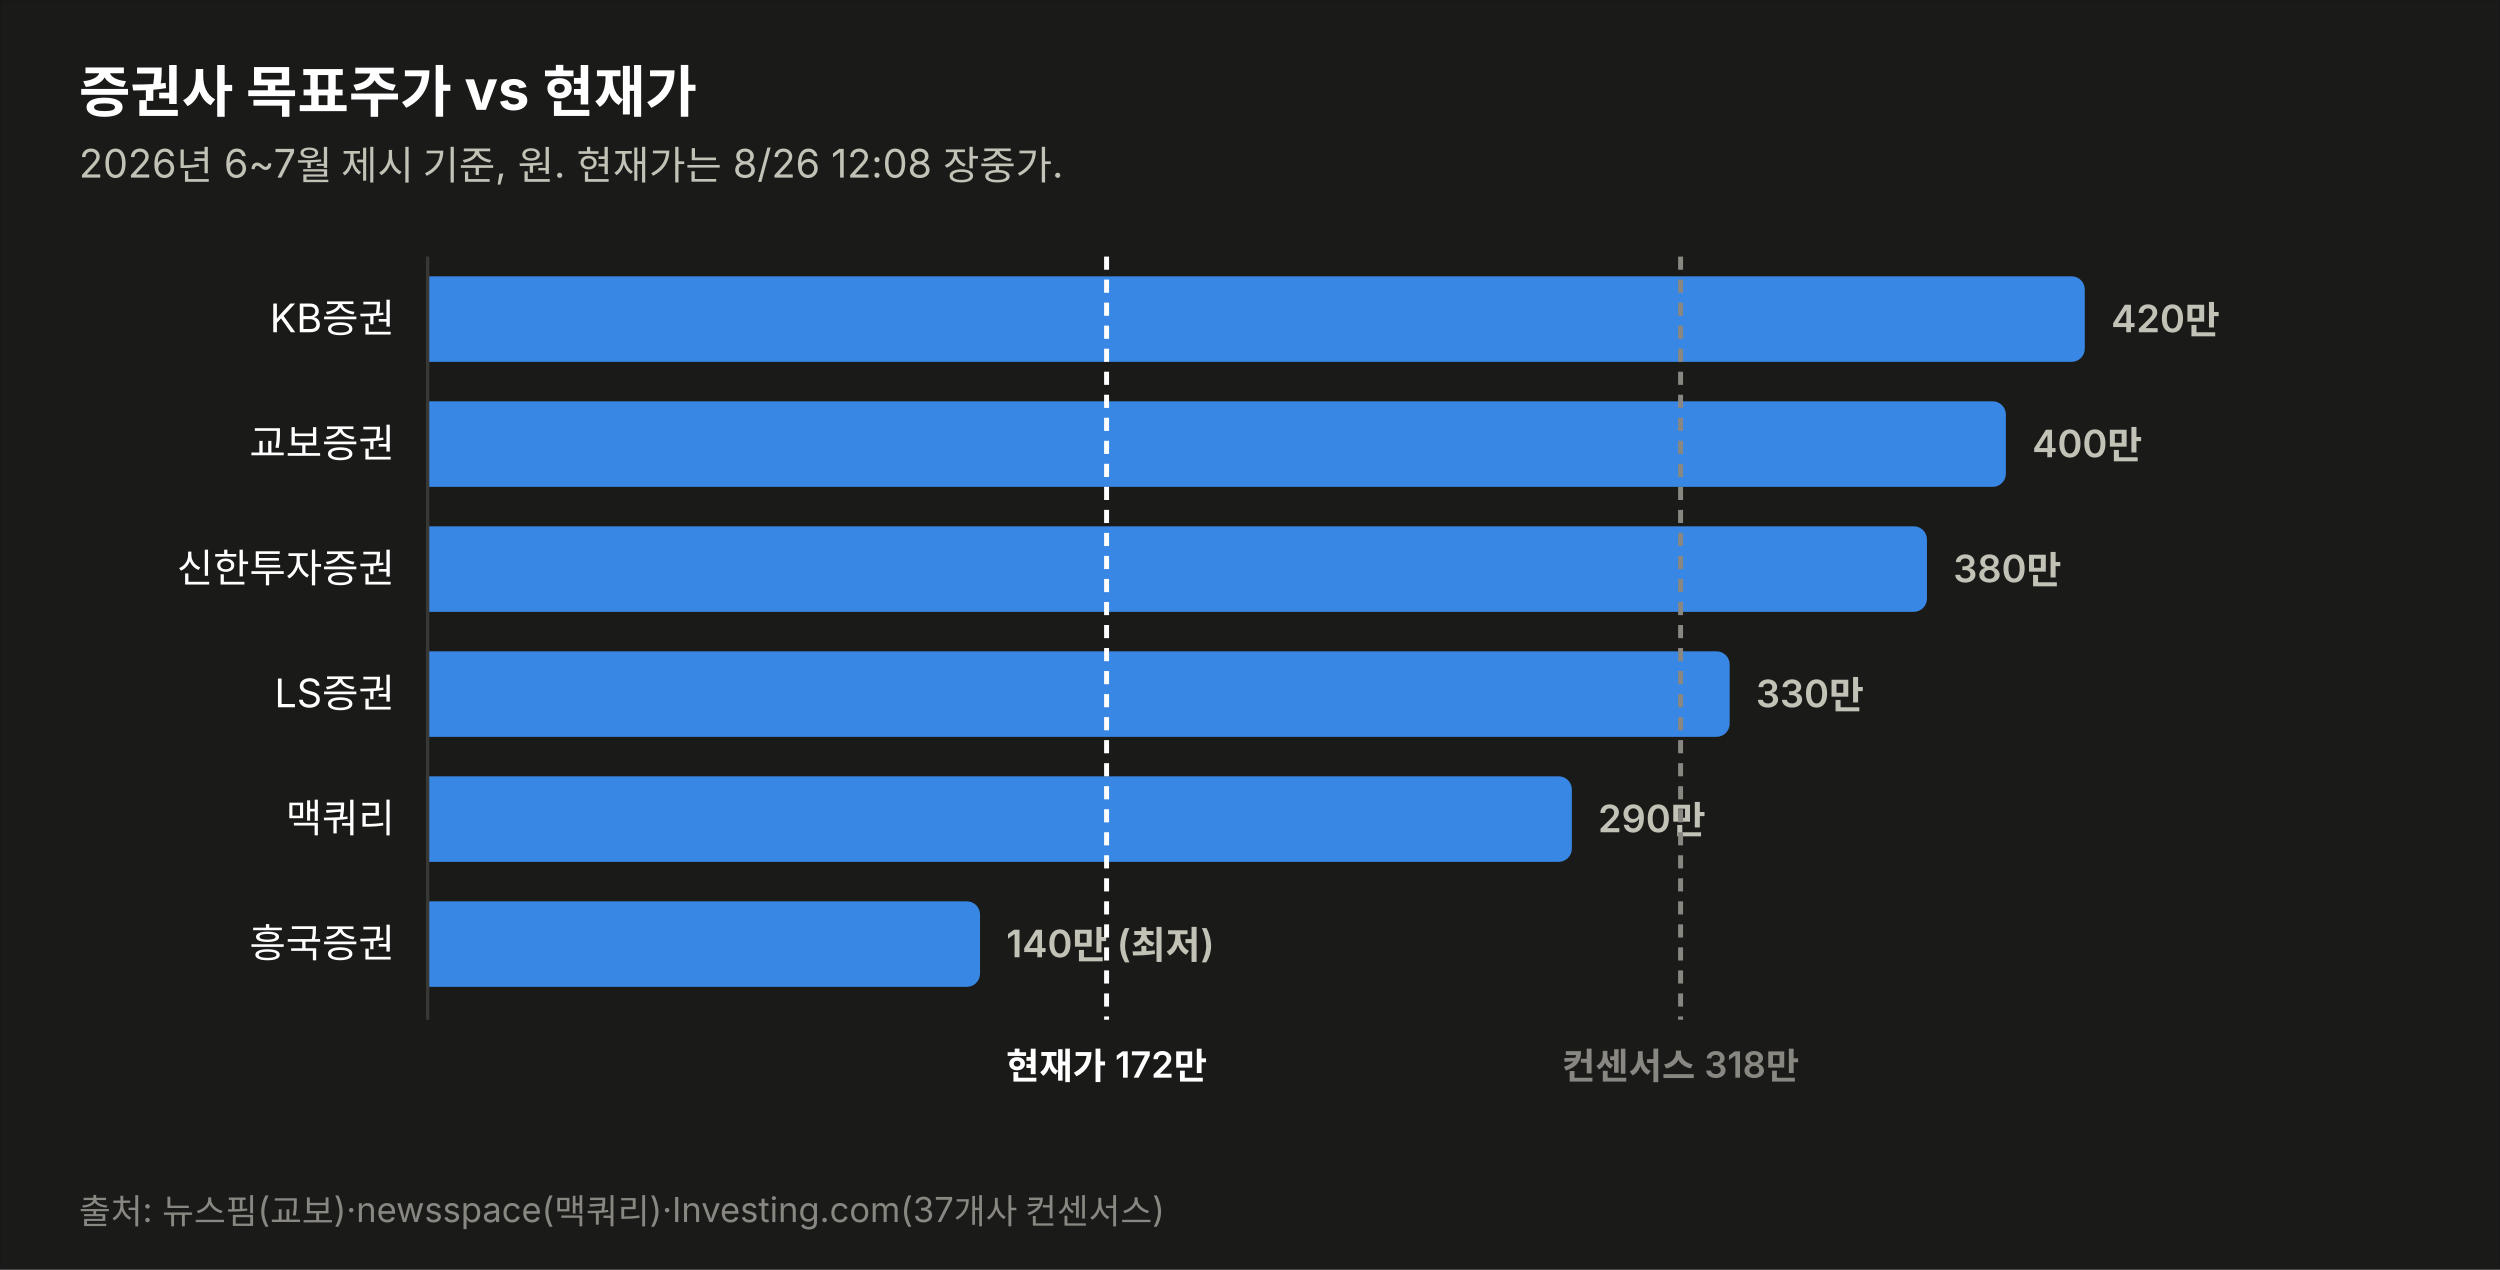
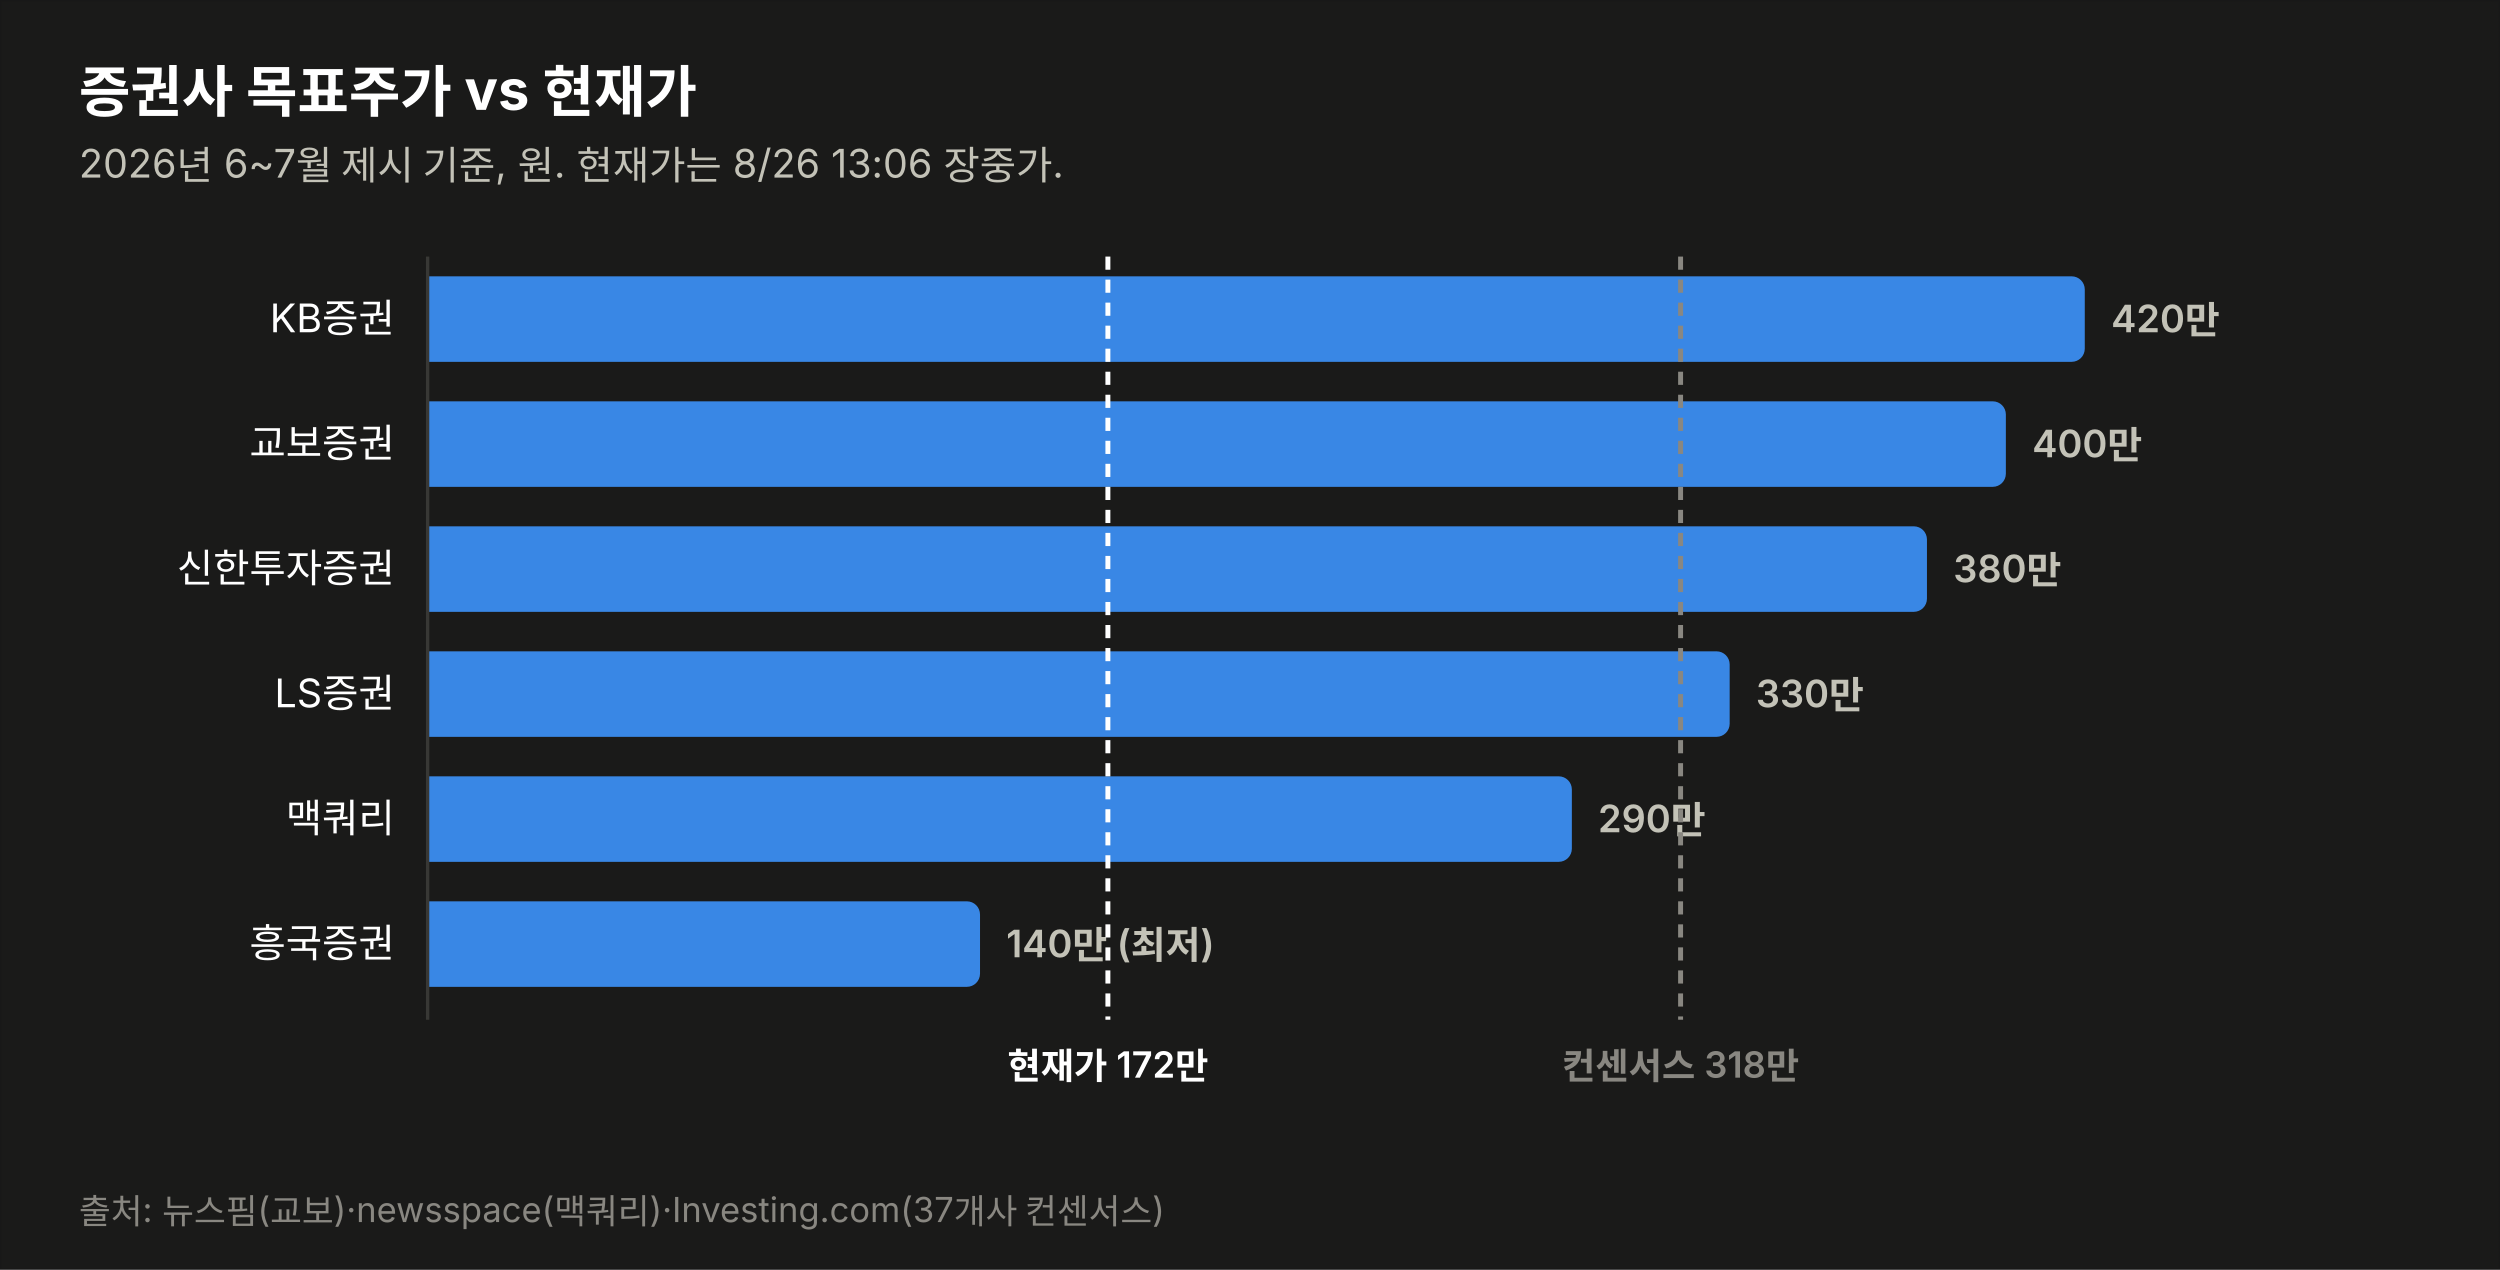
<svg xmlns="http://www.w3.org/2000/svg" width="760" height="386" viewBox="0 0 760 386" font-family="system-ui,-apple-system,&quot;Segoe UI&quot;,&quot;Malgun Gothic&quot;,&quot;Apple SD Gothic Neo&quot;,sans-serif">
  <rect width="760" height="386" fill="#1a1a19" stroke="rgba(11,11,11,0.10)" />
  <text x="24" y="34" font-size="17" font-weight="700" fill="#ffffff">증권사 목표주가 vs 현재가</text>
-   <text x="24" y="54" font-size="12" fill="#c3c2b7">2026년 6~7월 제시 기준, 원. 현재가는 8/26 12:08 장중가.</text>
+   <text x="24" y="54" font-size="12" fill="#c3c2b7">2026년 6~7월 제시 기준, 원. 현재가는 8/26 13:06 장중가.</text>
  <text x="120" y="101.0" font-size="12" fill="#ffffff" text-anchor="end">KB증권</text>
  <path d="M130,84 h499.774 a4,4 0 0 1 4,4 v18 a4,4 0 0 1 -4,4 h-499.774 z" fill="#3987e5" opacity="1.0" />
  <text x="641.8" y="101.0" font-size="11.5" font-weight="600" fill="#c3c2b7" style="font-variant-numeric:tabular-nums">420만</text>
  <text x="120" y="139.0" font-size="12" fill="#ffffff" text-anchor="end">교보증권</text>
  <path d="M130,122 h475.784 a4,4 0 0 1 4,4 v18 a4,4 0 0 1 -4,4 h-475.784 z" fill="#3987e5" opacity="1.0" />
  <text x="617.8" y="139.0" font-size="11.5" font-weight="600" fill="#c3c2b7" style="font-variant-numeric:tabular-nums">400만</text>
  <text x="120" y="177.0" font-size="12" fill="#ffffff" text-anchor="end">신한투자증권</text>
  <path d="M130,160 h451.795 a4,4 0 0 1 4,4 v18 a4,4 0 0 1 -4,4 h-451.795 z" fill="#3987e5" opacity="1.0" />
  <text x="593.8" y="177.0" font-size="11.5" font-weight="600" fill="#c3c2b7" style="font-variant-numeric:tabular-nums">380만</text>
  <text x="120" y="215.0" font-size="12" fill="#ffffff" text-anchor="end">LS증권</text>
  <path d="M130,198 h391.822 a4,4 0 0 1 4,4 v18 a4,4 0 0 1 -4,4 h-391.822 z" fill="#3987e5" opacity="1.0" />
  <text x="533.8" y="215.0" font-size="11.5" font-weight="600" fill="#c3c2b7" style="font-variant-numeric:tabular-nums">330만</text>
  <text x="120" y="253.0" font-size="12" fill="#ffffff" text-anchor="end">맥쿼리</text>
  <path d="M130,236 h343.844 a4,4 0 0 1 4,4 v18 a4,4 0 0 1 -4,4 h-343.844 z" fill="#3987e5" opacity="1.0" />
  <text x="485.8" y="253.0" font-size="11.5" font-weight="600" fill="#c3c2b7" style="font-variant-numeric:tabular-nums">290만</text>
  <text x="120" y="291.0" font-size="12" fill="#ffffff" text-anchor="end">흥국증권</text>
  <path d="M130,274 h163.925 a4,4 0 0 1 4,4 v18 a4,4 0 0 1 -4,4 h-163.925 z" fill="#3987e5" opacity="1.0" />
  <text x="305.9" y="291.0" font-size="11.5" font-weight="600" fill="#c3c2b7" style="font-variant-numeric:tabular-nums">140만 (최저)</text>
  <line x1="130" y1="78" x2="130" y2="310" stroke="#383835" stroke-width="1" />
-   <line x1="336.4" y1="78" x2="336.4" y2="310" stroke="#ffffff" stroke-width="1.5" stroke-dasharray="4 3" />
-   <text x="336.4" y="328" font-size="11" font-weight="600" fill="#ffffff" text-anchor="middle">현재가 172만</text>
+   <line x1="336.8" y1="78" x2="336.8" y2="310" stroke="#ffffff" stroke-width="1.5" stroke-dasharray="4 3" />
+   <text x="336.8" y="328" font-size="11" font-weight="600" fill="#ffffff" text-anchor="middle">현재가 172만</text>
  <line x1="510.9" y1="78" x2="510.9" y2="310" stroke="#898781" stroke-width="1.5" stroke-dasharray="4 3" />
  <text x="510.9" y="328" font-size="11" font-weight="600" fill="#898781" text-anchor="middle">컨센서스 318만</text>
  <text x="24" y="372" font-size="10.5" fill="#898781">출처: 뉴스핌(교보)·newsspace(맥쿼리)·Investing.com(37개사 컨센서스)</text>
</svg>
